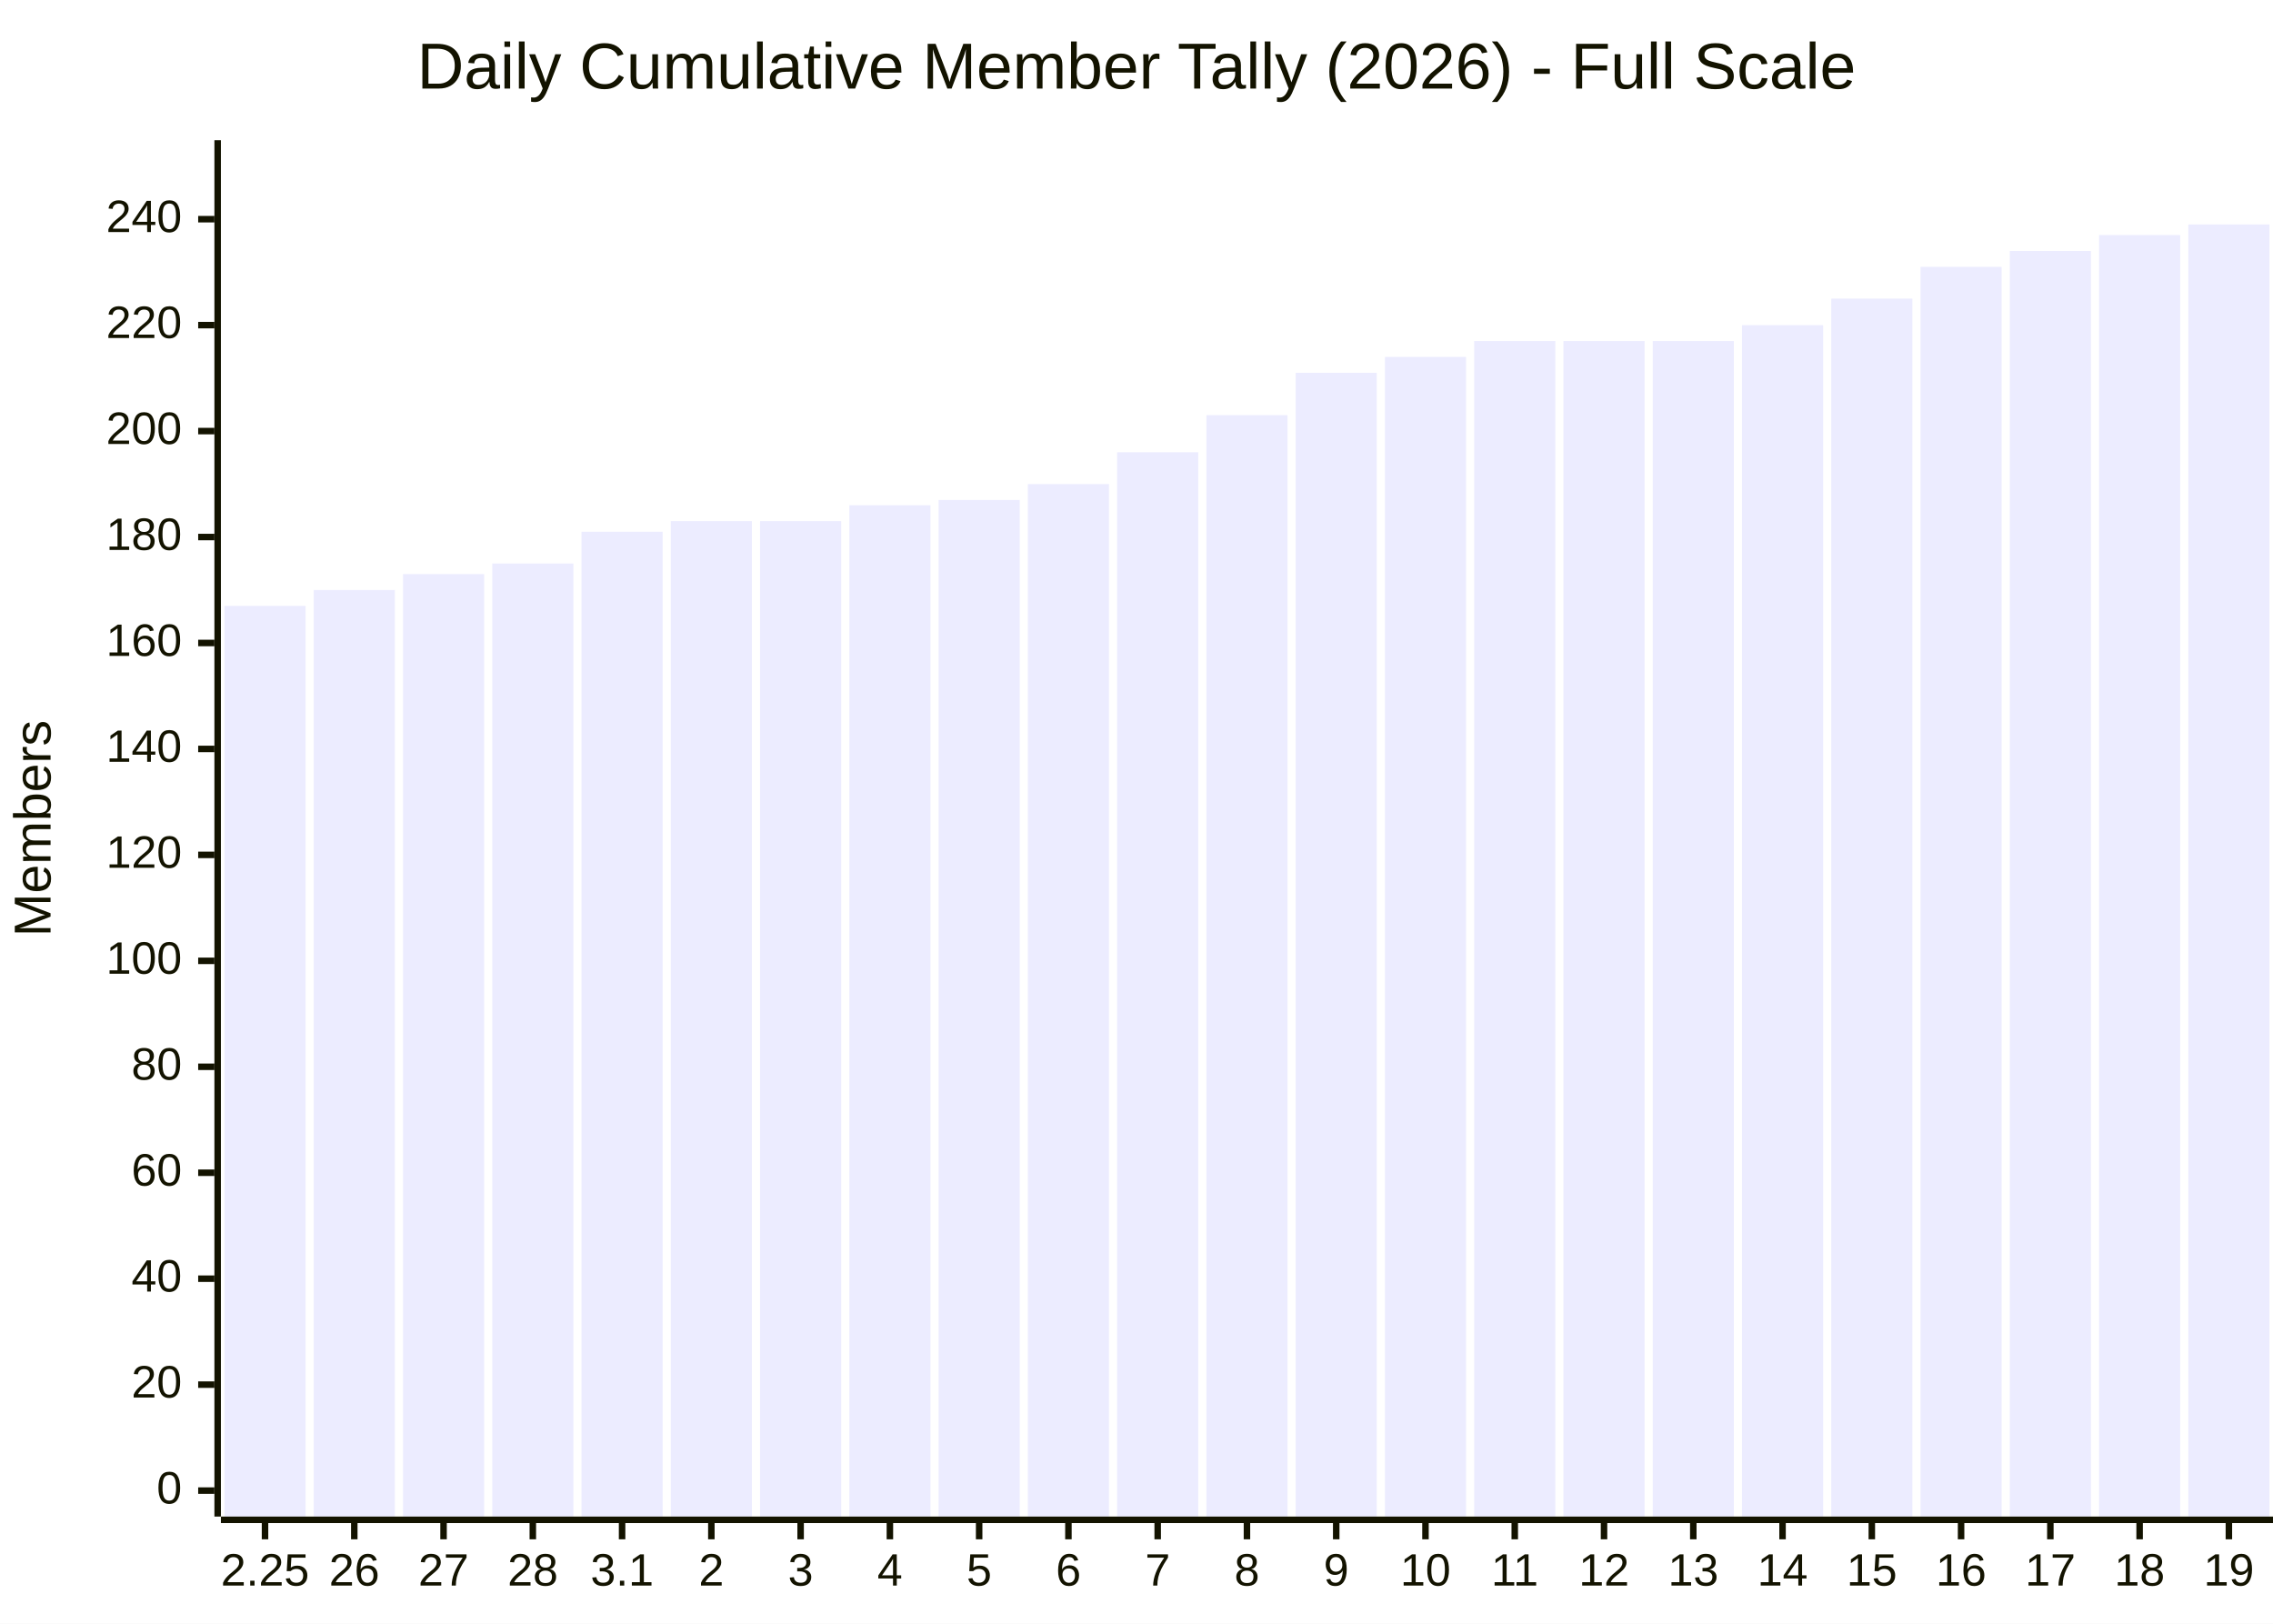
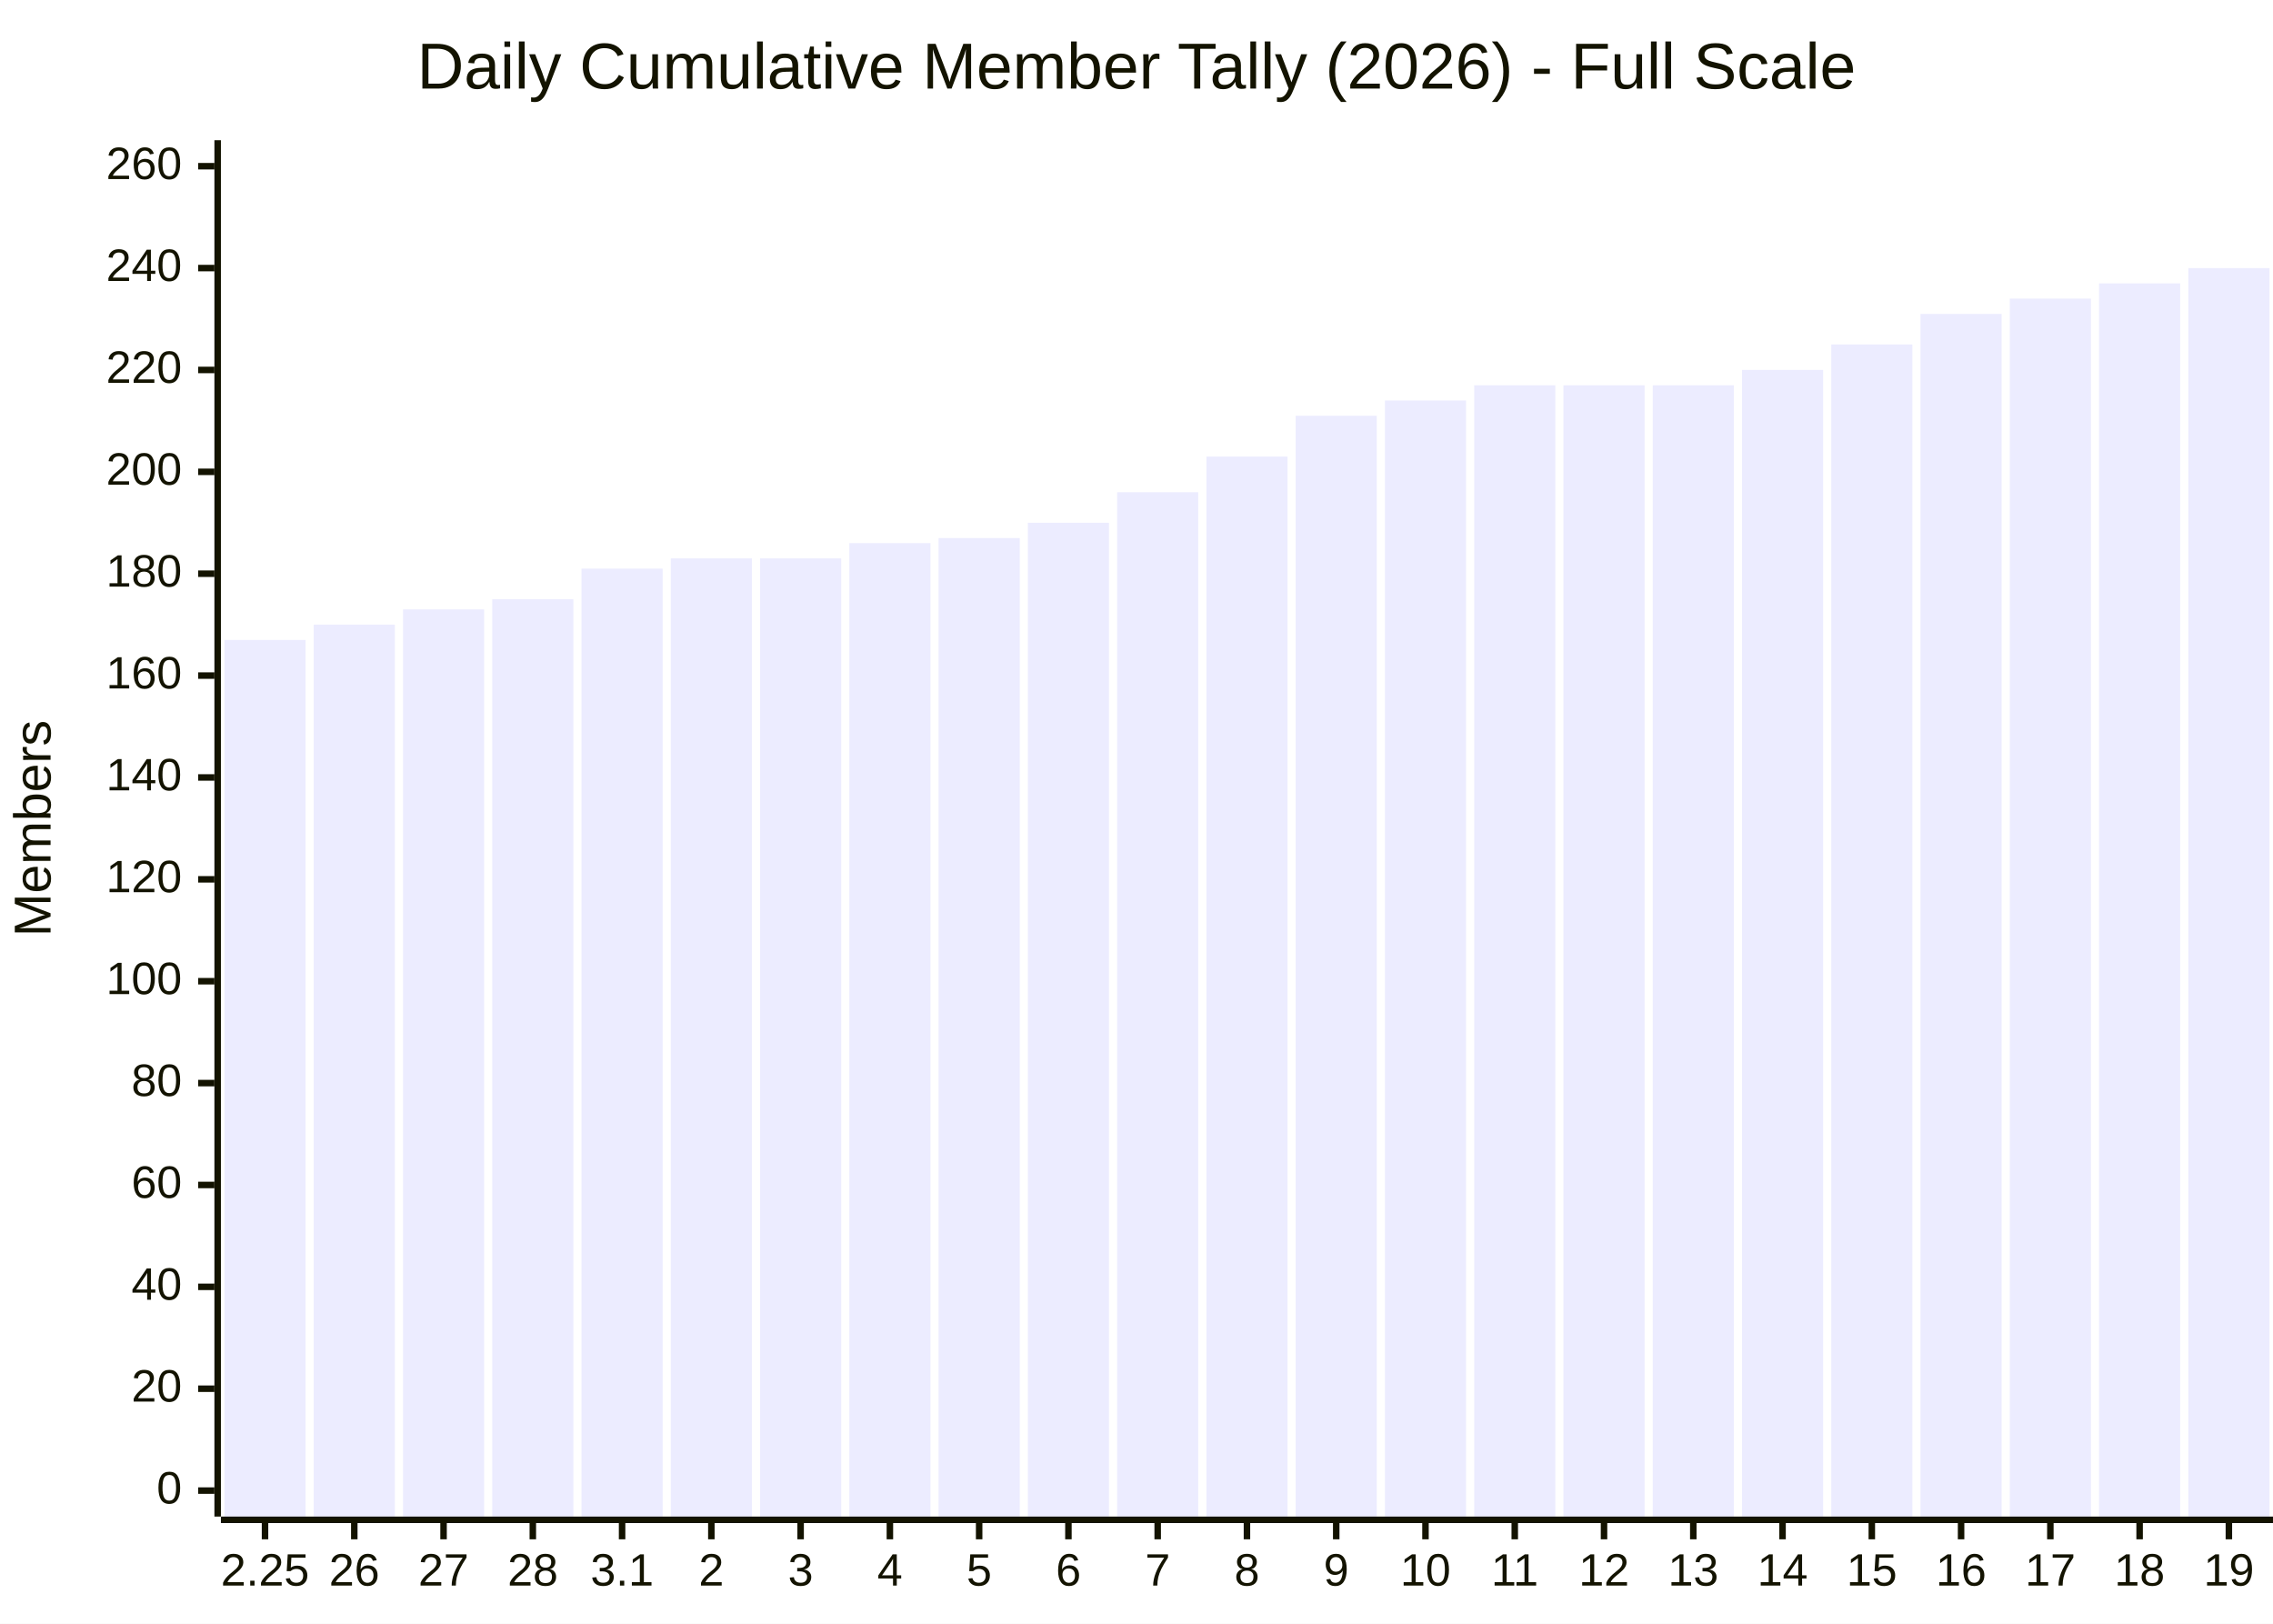
<svg xmlns="http://www.w3.org/2000/svg" id="my-svg" width="100%" style="max-width: 700px; background-color: white;" viewBox="0 0 700 500" role="graphics-document document" aria-roledescription="xychart">
  <style>#my-svg{font-family:"trebuchet ms",verdana,arial,sans-serif;font-size:16px;fill:#333;}@keyframes edge-animation-frame{from{stroke-dashoffset:0;}}@keyframes dash{to{stroke-dashoffset:0;}}#my-svg .edge-animation-slow{stroke-dasharray:9,5!important;stroke-dashoffset:900;animation:dash 50s linear infinite;stroke-linecap:round;}#my-svg .edge-animation-fast{stroke-dasharray:9,5!important;stroke-dashoffset:900;animation:dash 20s linear infinite;stroke-linecap:round;}#my-svg .error-icon{fill:#552222;}#my-svg .error-text{fill:#552222;stroke:#552222;}#my-svg .edge-thickness-normal{stroke-width:1px;}#my-svg .edge-thickness-thick{stroke-width:3.5px;}#my-svg .edge-pattern-solid{stroke-dasharray:0;}#my-svg .edge-thickness-invisible{stroke-width:0;fill:none;}#my-svg .edge-pattern-dashed{stroke-dasharray:3;}#my-svg .edge-pattern-dotted{stroke-dasharray:2;}#my-svg .marker{fill:#333333;stroke:#333333;}#my-svg .marker.cross{stroke:#333333;}#my-svg svg{font-family:"trebuchet ms",verdana,arial,sans-serif;font-size:16px;}#my-svg p{margin:0;}#my-svg :root{--mermaid-font-family:"trebuchet ms",verdana,arial,sans-serif;}</style>
  <g />
  <g class="main">
    <rect width="700" height="500" class="background" fill="white" />
    <g class="chart-title">
      <text x="0" y="0" fill="#131300" font-size="20" dominant-baseline="middle" text-anchor="middle" transform="translate(350, 21.58984) rotate(0)">Daily Cumulative Member Tally (2026) - Full Scale</text>
    </g>
    <g class="plot">
      <g class="bar-plot-0">
-         <rect x="69.127" y="186.576" width="24.981" height="280.424" fill="#ECECFF" stroke="#ECECFF" stroke-width="0" />
-         <rect x="96.618" y="181.682" width="24.981" height="285.318" fill="#ECECFF" stroke="#ECECFF" stroke-width="0" />
-         <rect x="124.108" y="176.788" width="24.981" height="290.212" fill="#ECECFF" stroke="#ECECFF" stroke-width="0" />
-         <rect x="151.599" y="173.526" width="24.981" height="293.474" fill="#ECECFF" stroke="#ECECFF" stroke-width="0" />
-         <rect x="179.09" y="163.738" width="24.981" height="303.262" fill="#ECECFF" stroke="#ECECFF" stroke-width="0" />
-         <rect x="206.581" y="160.476" width="24.981" height="306.524" fill="#ECECFF" stroke="#ECECFF" stroke-width="0" />
-         <rect x="234.071" y="160.476" width="24.981" height="306.524" fill="#ECECFF" stroke="#ECECFF" stroke-width="0" />
-         <rect x="261.562" y="155.582" width="24.981" height="311.418" fill="#ECECFF" stroke="#ECECFF" stroke-width="0" />
-         <rect x="289.053" y="153.95" width="24.981" height="313.05" fill="#ECECFF" stroke="#ECECFF" stroke-width="0" />
-         <rect x="316.544" y="149.057" width="24.981" height="317.943" fill="#ECECFF" stroke="#ECECFF" stroke-width="0" />
-         <rect x="344.034" y="139.269" width="24.981" height="327.731" fill="#ECECFF" stroke="#ECECFF" stroke-width="0" />
-         <rect x="371.525" y="127.85" width="24.981" height="339.15" fill="#ECECFF" stroke="#ECECFF" stroke-width="0" />
-         <rect x="399.016" y="114.8" width="24.981" height="352.2" fill="#ECECFF" stroke="#ECECFF" stroke-width="0" />
-         <rect x="426.507" y="109.906" width="24.981" height="357.094" fill="#ECECFF" stroke="#ECECFF" stroke-width="0" />
-         <rect x="453.998" y="105.012" width="24.981" height="361.988" fill="#ECECFF" stroke="#ECECFF" stroke-width="0" />
-         <rect x="481.488" y="105.012" width="24.981" height="361.988" fill="#ECECFF" stroke="#ECECFF" stroke-width="0" />
-         <rect x="508.979" y="105.012" width="24.981" height="361.988" fill="#ECECFF" stroke="#ECECFF" stroke-width="0" />
-         <rect x="536.47" y="100.118" width="24.981" height="366.882" fill="#ECECFF" stroke="#ECECFF" stroke-width="0" />
-         <rect x="563.961" y="91.962" width="24.981" height="375.038" fill="#ECECFF" stroke="#ECECFF" stroke-width="0" />
-         <rect x="591.451" y="82.174" width="24.981" height="384.826" fill="#ECECFF" stroke="#ECECFF" stroke-width="0" />
-         <rect x="618.942" y="77.28" width="24.981" height="389.72" fill="#ECECFF" stroke="#ECECFF" stroke-width="0" />
-         <rect x="646.433" y="72.386" width="24.981" height="394.614" fill="#ECECFF" stroke="#ECECFF" stroke-width="0" />
-         <rect x="673.924" y="69.124" width="24.981" height="397.876" fill="#ECECFF" stroke="#ECECFF" stroke-width="0" />
+         <rect x="69.127" y="197.054" width="24.981" height="269.946" fill="#ECECFF" stroke="#ECECFF" stroke-width="0" />
+         <rect x="96.618" y="192.348" width="24.981" height="274.652" fill="#ECECFF" stroke="#ECECFF" stroke-width="0" />
+         <rect x="124.108" y="187.643" width="24.981" height="279.357" fill="#ECECFF" stroke="#ECECFF" stroke-width="0" />
+         <rect x="151.599" y="184.506" width="24.981" height="282.494" fill="#ECECFF" stroke="#ECECFF" stroke-width="0" />
+         <rect x="179.09" y="175.094" width="24.981" height="291.906" fill="#ECECFF" stroke="#ECECFF" stroke-width="0" />
+         <rect x="206.581" y="171.957" width="24.981" height="295.043" fill="#ECECFF" stroke="#ECECFF" stroke-width="0" />
+         <rect x="234.071" y="171.957" width="24.981" height="295.043" fill="#ECECFF" stroke="#ECECFF" stroke-width="0" />
+         <rect x="261.562" y="167.252" width="24.981" height="299.748" fill="#ECECFF" stroke="#ECECFF" stroke-width="0" />
+         <rect x="289.053" y="165.683" width="24.981" height="301.317" fill="#ECECFF" stroke="#ECECFF" stroke-width="0" />
+         <rect x="316.544" y="160.977" width="24.981" height="306.023" fill="#ECECFF" stroke="#ECECFF" stroke-width="0" />
+         <rect x="344.034" y="151.566" width="24.981" height="315.434" fill="#ECECFF" stroke="#ECECFF" stroke-width="0" />
+         <rect x="371.525" y="140.586" width="24.981" height="326.414" fill="#ECECFF" stroke="#ECECFF" stroke-width="0" />
+         <rect x="399.016" y="128.038" width="24.981" height="338.962" fill="#ECECFF" stroke="#ECECFF" stroke-width="0" />
+         <rect x="426.507" y="123.333" width="24.981" height="343.667" fill="#ECECFF" stroke="#ECECFF" stroke-width="0" />
+         <rect x="453.998" y="118.627" width="24.981" height="348.373" fill="#ECECFF" stroke="#ECECFF" stroke-width="0" />
+         <rect x="481.488" y="118.627" width="24.981" height="348.373" fill="#ECECFF" stroke="#ECECFF" stroke-width="0" />
+         <rect x="508.979" y="118.627" width="24.981" height="348.373" fill="#ECECFF" stroke="#ECECFF" stroke-width="0" />
+         <rect x="536.47" y="113.921" width="24.981" height="353.079" fill="#ECECFF" stroke="#ECECFF" stroke-width="0" />
+         <rect x="563.961" y="106.079" width="24.981" height="360.921" fill="#ECECFF" stroke="#ECECFF" stroke-width="0" />
+         <rect x="591.451" y="96.667" width="24.981" height="370.333" fill="#ECECFF" stroke="#ECECFF" stroke-width="0" />
+         <rect x="618.942" y="91.962" width="24.981" height="375.038" fill="#ECECFF" stroke="#ECECFF" stroke-width="0" />
+         <rect x="646.433" y="87.256" width="24.981" height="379.744" fill="#ECECFF" stroke="#ECECFF" stroke-width="0" />
+         <rect x="673.924" y="82.55" width="24.981" height="384.45" fill="#ECECFF" stroke="#ECECFF" stroke-width="0" />
      </g>
    </g>
    <g class="bottom-axis">
      <g class="axis-line">
        <path d="M 68.031,468 L 700,468" fill="none" stroke="#131300" stroke-width="2" />
      </g>
      <g class="label">
        <text x="0" y="0" fill="#131300" font-size="14" dominant-baseline="text-before-edge" text-anchor="middle" transform="translate(81.61719, 479) rotate(0)">2.25</text>
        <text x="0" y="0" fill="#131300" font-size="14" dominant-baseline="text-before-edge" text-anchor="middle" transform="translate(109.108, 479) rotate(0)">26</text>
        <text x="0" y="0" fill="#131300" font-size="14" dominant-baseline="text-before-edge" text-anchor="middle" transform="translate(136.5987, 479) rotate(0)">27</text>
        <text x="0" y="0" fill="#131300" font-size="14" dominant-baseline="text-before-edge" text-anchor="middle" transform="translate(164.0895, 479) rotate(0)">28</text>
        <text x="0" y="0" fill="#131300" font-size="14" dominant-baseline="text-before-edge" text-anchor="middle" transform="translate(191.5803, 479) rotate(0)">3.1</text>
        <text x="0" y="0" fill="#131300" font-size="14" dominant-baseline="text-before-edge" text-anchor="middle" transform="translate(219.071, 479) rotate(0)">2</text>
        <text x="0" y="0" fill="#131300" font-size="14" dominant-baseline="text-before-edge" text-anchor="middle" transform="translate(246.5618, 479) rotate(0)">3</text>
        <text x="0" y="0" fill="#131300" font-size="14" dominant-baseline="text-before-edge" text-anchor="middle" transform="translate(274.0526, 479) rotate(0)">4</text>
        <text x="0" y="0" fill="#131300" font-size="14" dominant-baseline="text-before-edge" text-anchor="middle" transform="translate(301.5433, 479) rotate(0)">5</text>
        <text x="0" y="0" fill="#131300" font-size="14" dominant-baseline="text-before-edge" text-anchor="middle" transform="translate(329.0341, 479) rotate(0)">6</text>
        <text x="0" y="0" fill="#131300" font-size="14" dominant-baseline="text-before-edge" text-anchor="middle" transform="translate(356.5249, 479) rotate(0)">7</text>
        <text x="0" y="0" fill="#131300" font-size="14" dominant-baseline="text-before-edge" text-anchor="middle" transform="translate(384.0156, 479) rotate(0)">8</text>
        <text x="0" y="0" fill="#131300" font-size="14" dominant-baseline="text-before-edge" text-anchor="middle" transform="translate(411.5064, 479) rotate(0)">9</text>
        <text x="0" y="0" fill="#131300" font-size="14" dominant-baseline="text-before-edge" text-anchor="middle" transform="translate(438.9972, 479) rotate(0)">10</text>
        <text x="0" y="0" fill="#131300" font-size="14" dominant-baseline="text-before-edge" text-anchor="middle" transform="translate(466.4879, 479) rotate(0)">11</text>
        <text x="0" y="0" fill="#131300" font-size="14" dominant-baseline="text-before-edge" text-anchor="middle" transform="translate(493.9787, 479) rotate(0)">12</text>
        <text x="0" y="0" fill="#131300" font-size="14" dominant-baseline="text-before-edge" text-anchor="middle" transform="translate(521.4695, 479) rotate(0)">13</text>
        <text x="0" y="0" fill="#131300" font-size="14" dominant-baseline="text-before-edge" text-anchor="middle" transform="translate(548.9602, 479) rotate(0)">14</text>
        <text x="0" y="0" fill="#131300" font-size="14" dominant-baseline="text-before-edge" text-anchor="middle" transform="translate(576.451, 479) rotate(0)">15</text>
        <text x="0" y="0" fill="#131300" font-size="14" dominant-baseline="text-before-edge" text-anchor="middle" transform="translate(603.9418, 479) rotate(0)">16</text>
        <text x="0" y="0" fill="#131300" font-size="14" dominant-baseline="text-before-edge" text-anchor="middle" transform="translate(631.4325, 479) rotate(0)">17</text>
        <text x="0" y="0" fill="#131300" font-size="14" dominant-baseline="text-before-edge" text-anchor="middle" transform="translate(658.9233, 479) rotate(0)">18</text>
        <text x="0" y="0" fill="#131300" font-size="14" dominant-baseline="text-before-edge" text-anchor="middle" transform="translate(686.4141, 479) rotate(0)">19</text>
      </g>
      <g class="ticks">
        <path d="M 81.617,469 L 81.617,474" fill="none" stroke="#131300" stroke-width="2" />
        <path d="M 109.108,469 L 109.108,474" fill="none" stroke="#131300" stroke-width="2" />
        <path d="M 136.599,469 L 136.599,474" fill="none" stroke="#131300" stroke-width="2" />
        <path d="M 164.089,469 L 164.089,474" fill="none" stroke="#131300" stroke-width="2" />
        <path d="M 191.58,469 L 191.58,474" fill="none" stroke="#131300" stroke-width="2" />
        <path d="M 219.071,469 L 219.071,474" fill="none" stroke="#131300" stroke-width="2" />
        <path d="M 246.562,469 L 246.562,474" fill="none" stroke="#131300" stroke-width="2" />
        <path d="M 274.053,469 L 274.053,474" fill="none" stroke="#131300" stroke-width="2" />
        <path d="M 301.543,469 L 301.543,474" fill="none" stroke="#131300" stroke-width="2" />
        <path d="M 329.034,469 L 329.034,474" fill="none" stroke="#131300" stroke-width="2" />
        <path d="M 356.525,469 L 356.525,474" fill="none" stroke="#131300" stroke-width="2" />
        <path d="M 384.016,469 L 384.016,474" fill="none" stroke="#131300" stroke-width="2" />
        <path d="M 411.506,469 L 411.506,474" fill="none" stroke="#131300" stroke-width="2" />
        <path d="M 438.997,469 L 438.997,474" fill="none" stroke="#131300" stroke-width="2" />
        <path d="M 466.488,469 L 466.488,474" fill="none" stroke="#131300" stroke-width="2" />
        <path d="M 493.979,469 L 493.979,474" fill="none" stroke="#131300" stroke-width="2" />
        <path d="M 521.469,469 L 521.469,474" fill="none" stroke="#131300" stroke-width="2" />
        <path d="M 548.96,469 L 548.96,474" fill="none" stroke="#131300" stroke-width="2" />
        <path d="M 576.451,469 L 576.451,474" fill="none" stroke="#131300" stroke-width="2" />
        <path d="M 603.942,469 L 603.942,474" fill="none" stroke="#131300" stroke-width="2" />
        <path d="M 631.433,469 L 631.433,474" fill="none" stroke="#131300" stroke-width="2" />
        <path d="M 658.923,469 L 658.923,474" fill="none" stroke="#131300" stroke-width="2" />
        <path d="M 686.414,469 L 686.414,474" fill="none" stroke="#131300" stroke-width="2" />
      </g>
    </g>
    <g class="left-axis">
      <g class="axisl-line">
        <path d="M 67.031,43.18 L 67.031,467" fill="none" stroke="#131300" stroke-width="2" />
      </g>
      <g class="label">
-         <text x="0" y="0" fill="#131300" font-size="14" dominant-baseline="middle" text-anchor="end" transform="translate(56.03125, 67.4925) rotate(0)">240</text>
-         <text x="0" y="0" fill="#131300" font-size="14" dominant-baseline="middle" text-anchor="end" transform="translate(56.03125, 100.1181) rotate(0)">220</text>
-         <text x="0" y="0" fill="#131300" font-size="14" dominant-baseline="middle" text-anchor="end" transform="translate(56.03125, 132.7437) rotate(0)">200</text>
-         <text x="0" y="0" fill="#131300" font-size="14" dominant-baseline="middle" text-anchor="end" transform="translate(56.03125, 165.3694) rotate(0)">180</text>
-         <text x="0" y="0" fill="#131300" font-size="14" dominant-baseline="middle" text-anchor="end" transform="translate(56.03125, 197.995) rotate(0)">160</text>
-         <text x="0" y="0" fill="#131300" font-size="14" dominant-baseline="middle" text-anchor="end" transform="translate(56.03125, 230.6206) rotate(0)">140</text>
-         <text x="0" y="0" fill="#131300" font-size="14" dominant-baseline="middle" text-anchor="end" transform="translate(56.03125, 263.2463) rotate(0)">120</text>
-         <text x="0" y="0" fill="#131300" font-size="14" dominant-baseline="middle" text-anchor="end" transform="translate(56.03125, 295.8719) rotate(0)">100</text>
-         <text x="0" y="0" fill="#131300" font-size="14" dominant-baseline="middle" text-anchor="end" transform="translate(56.03125, 328.4975) rotate(0)">80</text>
-         <text x="0" y="0" fill="#131300" font-size="14" dominant-baseline="middle" text-anchor="end" transform="translate(56.03125, 361.1231) rotate(0)">60</text>
-         <text x="0" y="0" fill="#131300" font-size="14" dominant-baseline="middle" text-anchor="end" transform="translate(56.03125, 393.7488) rotate(0)">40</text>
-         <text x="0" y="0" fill="#131300" font-size="14" dominant-baseline="middle" text-anchor="end" transform="translate(56.03125, 426.3744) rotate(0)">20</text>
+         <text x="0" y="0" fill="#131300" font-size="14" dominant-baseline="middle" text-anchor="end" transform="translate(56.03125, 51.17969) rotate(0)">260</text>
+         <text x="0" y="0" fill="#131300" font-size="14" dominant-baseline="middle" text-anchor="end" transform="translate(56.03125, 82.55048) rotate(0)">240</text>
+         <text x="0" y="0" fill="#131300" font-size="14" dominant-baseline="middle" text-anchor="end" transform="translate(56.03125, 113.9213) rotate(0)">220</text>
+         <text x="0" y="0" fill="#131300" font-size="14" dominant-baseline="middle" text-anchor="end" transform="translate(56.03125, 145.2921) rotate(0)">200</text>
+         <text x="0" y="0" fill="#131300" font-size="14" dominant-baseline="middle" text-anchor="end" transform="translate(56.03125, 176.6629) rotate(0)">180</text>
+         <text x="0" y="0" fill="#131300" font-size="14" dominant-baseline="middle" text-anchor="end" transform="translate(56.03125, 208.0337) rotate(0)">160</text>
+         <text x="0" y="0" fill="#131300" font-size="14" dominant-baseline="middle" text-anchor="end" transform="translate(56.03125, 239.4044) rotate(0)">140</text>
+         <text x="0" y="0" fill="#131300" font-size="14" dominant-baseline="middle" text-anchor="end" transform="translate(56.03125, 270.7752) rotate(0)">120</text>
+         <text x="0" y="0" fill="#131300" font-size="14" dominant-baseline="middle" text-anchor="end" transform="translate(56.03125, 302.146) rotate(0)">100</text>
+         <text x="0" y="0" fill="#131300" font-size="14" dominant-baseline="middle" text-anchor="end" transform="translate(56.03125, 333.5168) rotate(0)">80</text>
+         <text x="0" y="0" fill="#131300" font-size="14" dominant-baseline="middle" text-anchor="end" transform="translate(56.03125, 364.8876) rotate(0)">60</text>
+         <text x="0" y="0" fill="#131300" font-size="14" dominant-baseline="middle" text-anchor="end" transform="translate(56.03125, 396.2584) rotate(0)">40</text>
+         <text x="0" y="0" fill="#131300" font-size="14" dominant-baseline="middle" text-anchor="end" transform="translate(56.03125, 427.6292) rotate(0)">20</text>
        <text x="0" y="0" fill="#131300" font-size="14" dominant-baseline="middle" text-anchor="end" transform="translate(56.03125, 459) rotate(0)">0</text>
      </g>
      <g class="ticks">
-         <path d="M 66.031,67.493 L 61.031,67.493" fill="none" stroke="#131300" stroke-width="2" />
-         <path d="M 66.031,100.118 L 61.031,100.118" fill="none" stroke="#131300" stroke-width="2" />
-         <path d="M 66.031,132.744 L 61.031,132.744" fill="none" stroke="#131300" stroke-width="2" />
-         <path d="M 66.031,165.369 L 61.031,165.369" fill="none" stroke="#131300" stroke-width="2" />
-         <path d="M 66.031,197.995 L 61.031,197.995" fill="none" stroke="#131300" stroke-width="2" />
-         <path d="M 66.031,230.621 L 61.031,230.621" fill="none" stroke="#131300" stroke-width="2" />
-         <path d="M 66.031,263.246 L 61.031,263.246" fill="none" stroke="#131300" stroke-width="2" />
-         <path d="M 66.031,295.872 L 61.031,295.872" fill="none" stroke="#131300" stroke-width="2" />
-         <path d="M 66.031,328.497 L 61.031,328.497" fill="none" stroke="#131300" stroke-width="2" />
-         <path d="M 66.031,361.123 L 61.031,361.123" fill="none" stroke="#131300" stroke-width="2" />
-         <path d="M 66.031,393.749 L 61.031,393.749" fill="none" stroke="#131300" stroke-width="2" />
-         <path d="M 66.031,426.374 L 61.031,426.374" fill="none" stroke="#131300" stroke-width="2" />
+         <path d="M 66.031,51.18 L 61.031,51.18" fill="none" stroke="#131300" stroke-width="2" />
+         <path d="M 66.031,82.55 L 61.031,82.55" fill="none" stroke="#131300" stroke-width="2" />
+         <path d="M 66.031,113.921 L 61.031,113.921" fill="none" stroke="#131300" stroke-width="2" />
+         <path d="M 66.031,145.292 L 61.031,145.292" fill="none" stroke="#131300" stroke-width="2" />
+         <path d="M 66.031,176.663 L 61.031,176.663" fill="none" stroke="#131300" stroke-width="2" />
+         <path d="M 66.031,208.034 L 61.031,208.034" fill="none" stroke="#131300" stroke-width="2" />
+         <path d="M 66.031,239.404 L 61.031,239.404" fill="none" stroke="#131300" stroke-width="2" />
+         <path d="M 66.031,270.775 L 61.031,270.775" fill="none" stroke="#131300" stroke-width="2" />
+         <path d="M 66.031,302.146 L 61.031,302.146" fill="none" stroke="#131300" stroke-width="2" />
+         <path d="M 66.031,333.517 L 61.031,333.517" fill="none" stroke="#131300" stroke-width="2" />
+         <path d="M 66.031,364.888 L 61.031,364.888" fill="none" stroke="#131300" stroke-width="2" />
+         <path d="M 66.031,396.258 L 61.031,396.258" fill="none" stroke="#131300" stroke-width="2" />
+         <path d="M 66.031,427.629 L 61.031,427.629" fill="none" stroke="#131300" stroke-width="2" />
        <path d="M 66.031,459 L 61.031,459" fill="none" stroke="#131300" stroke-width="2" />
      </g>
      <g class="title">
        <text x="0" y="0" fill="#131300" font-size="16" dominant-baseline="text-before-edge" text-anchor="middle" transform="translate(5, 255.0898) rotate(270)">Members</text>
      </g>
    </g>
  </g>
  <g class="mermaid-tmp-group" />
</svg>
